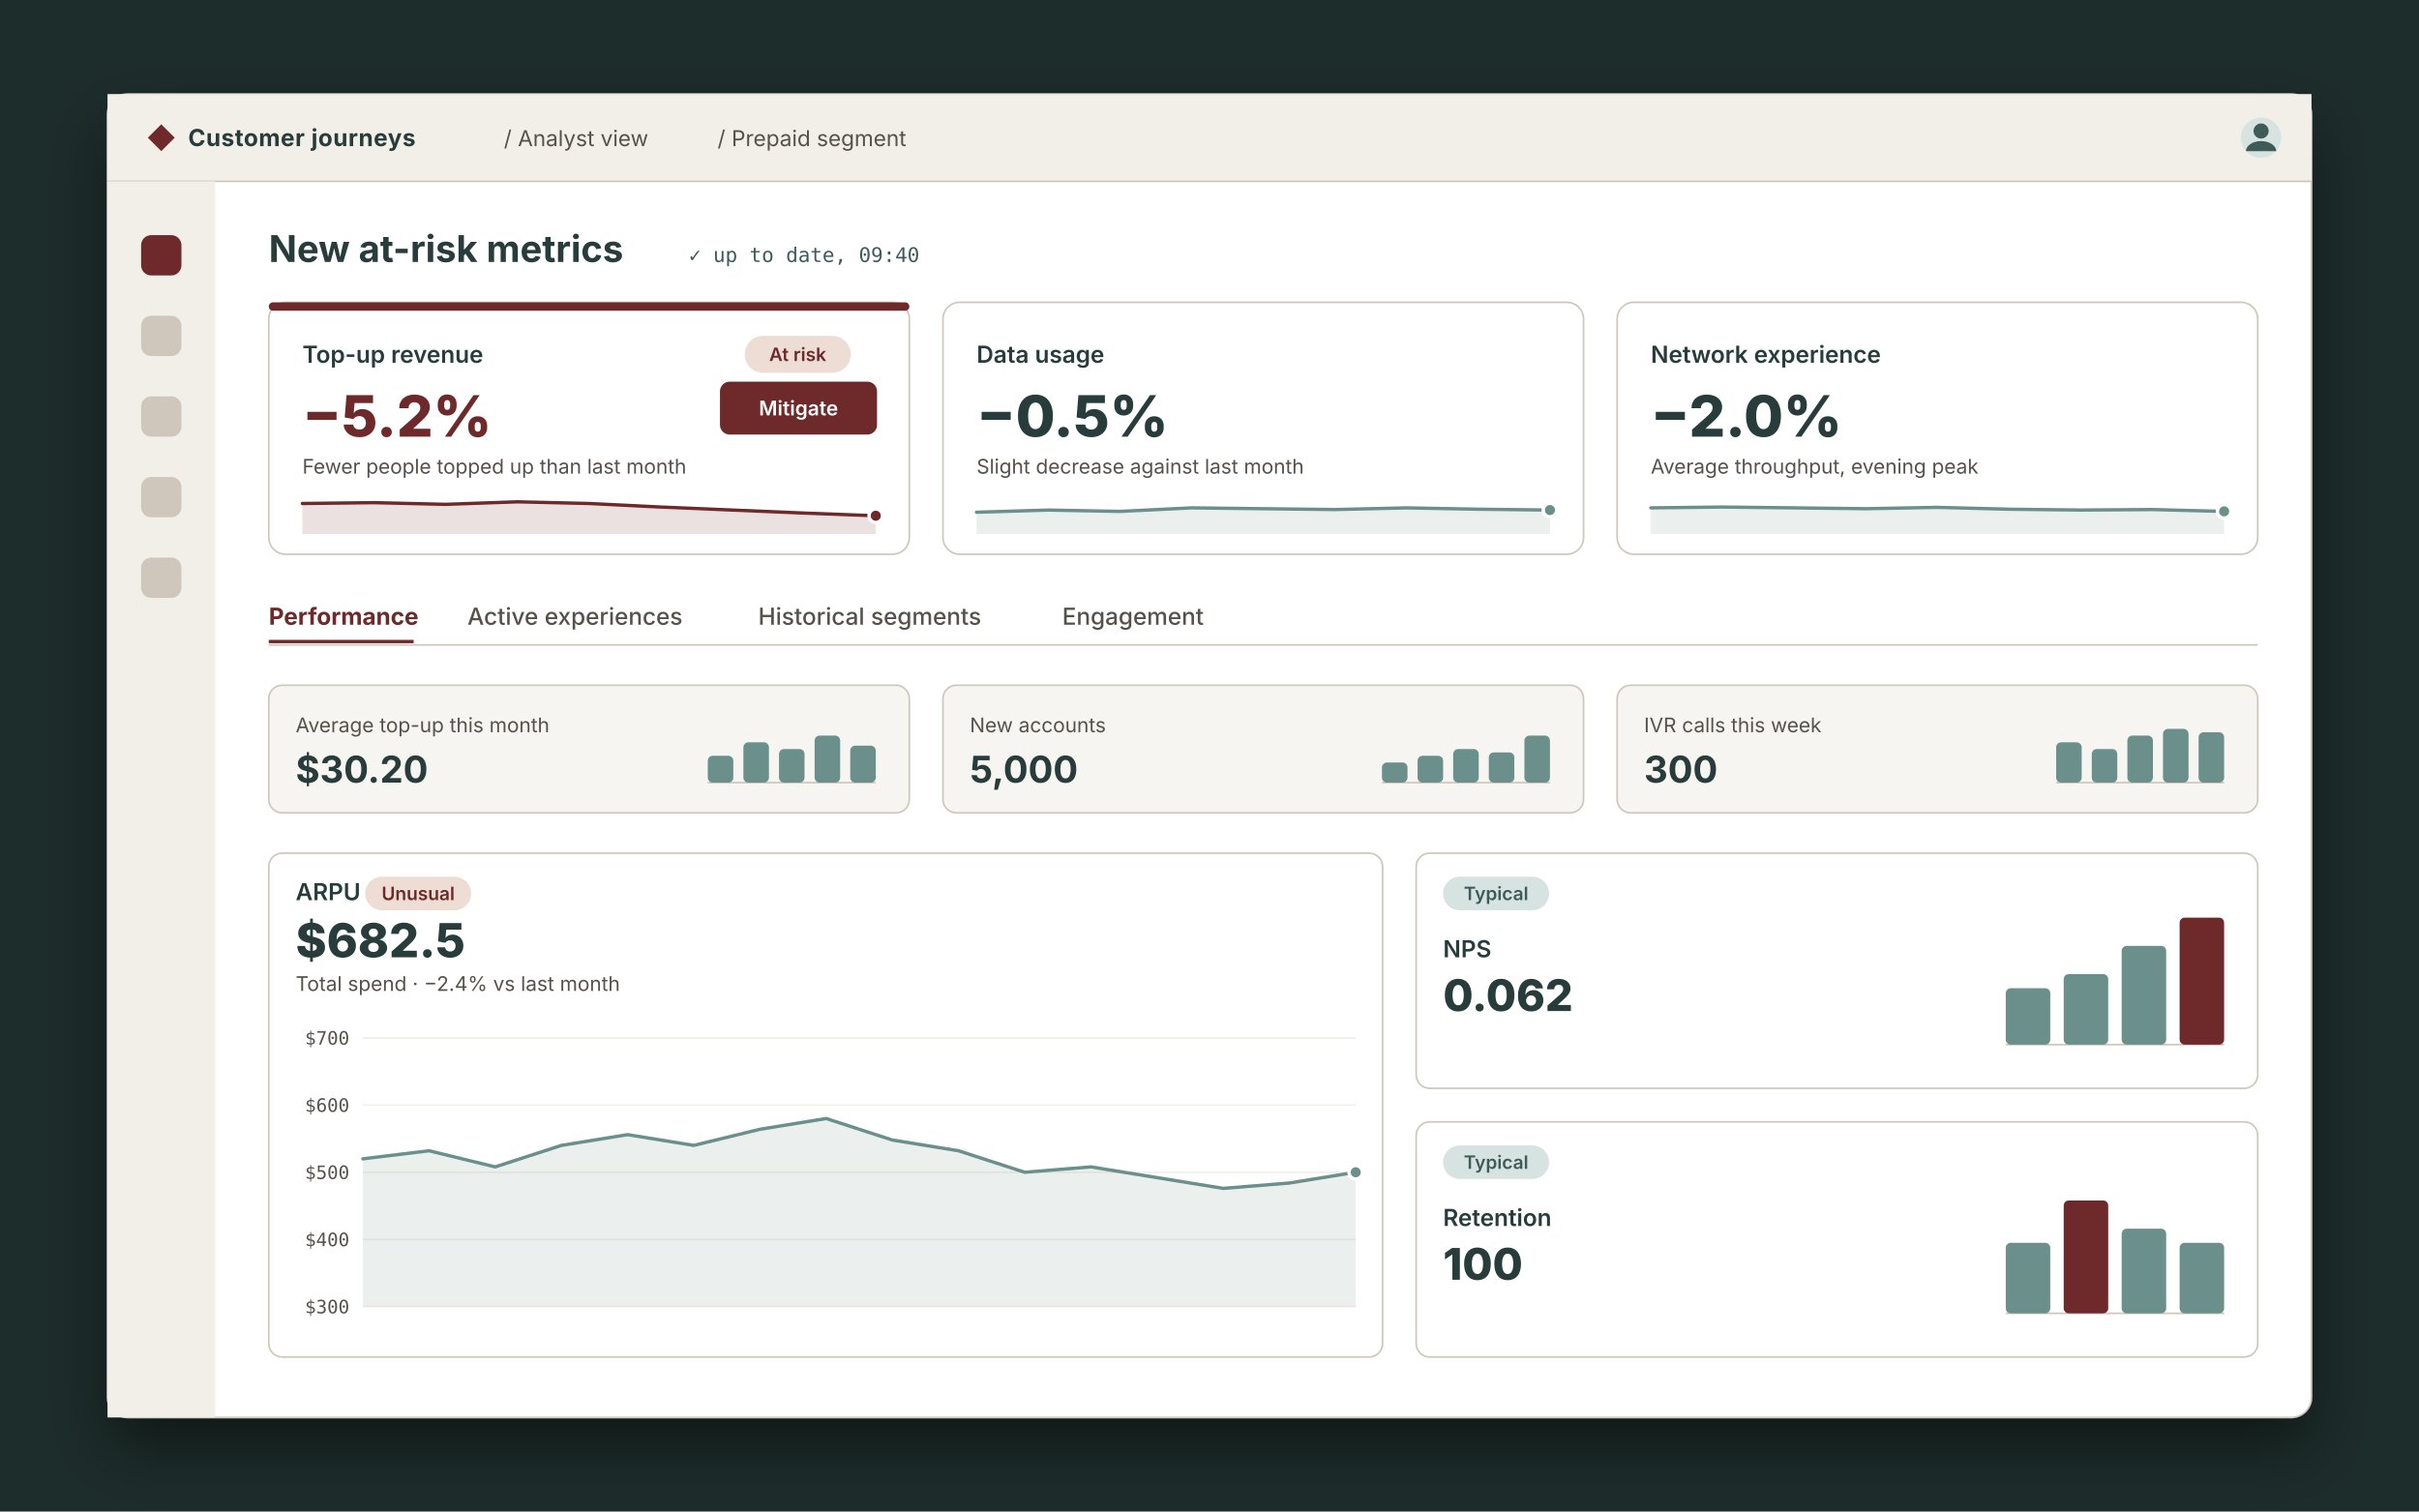
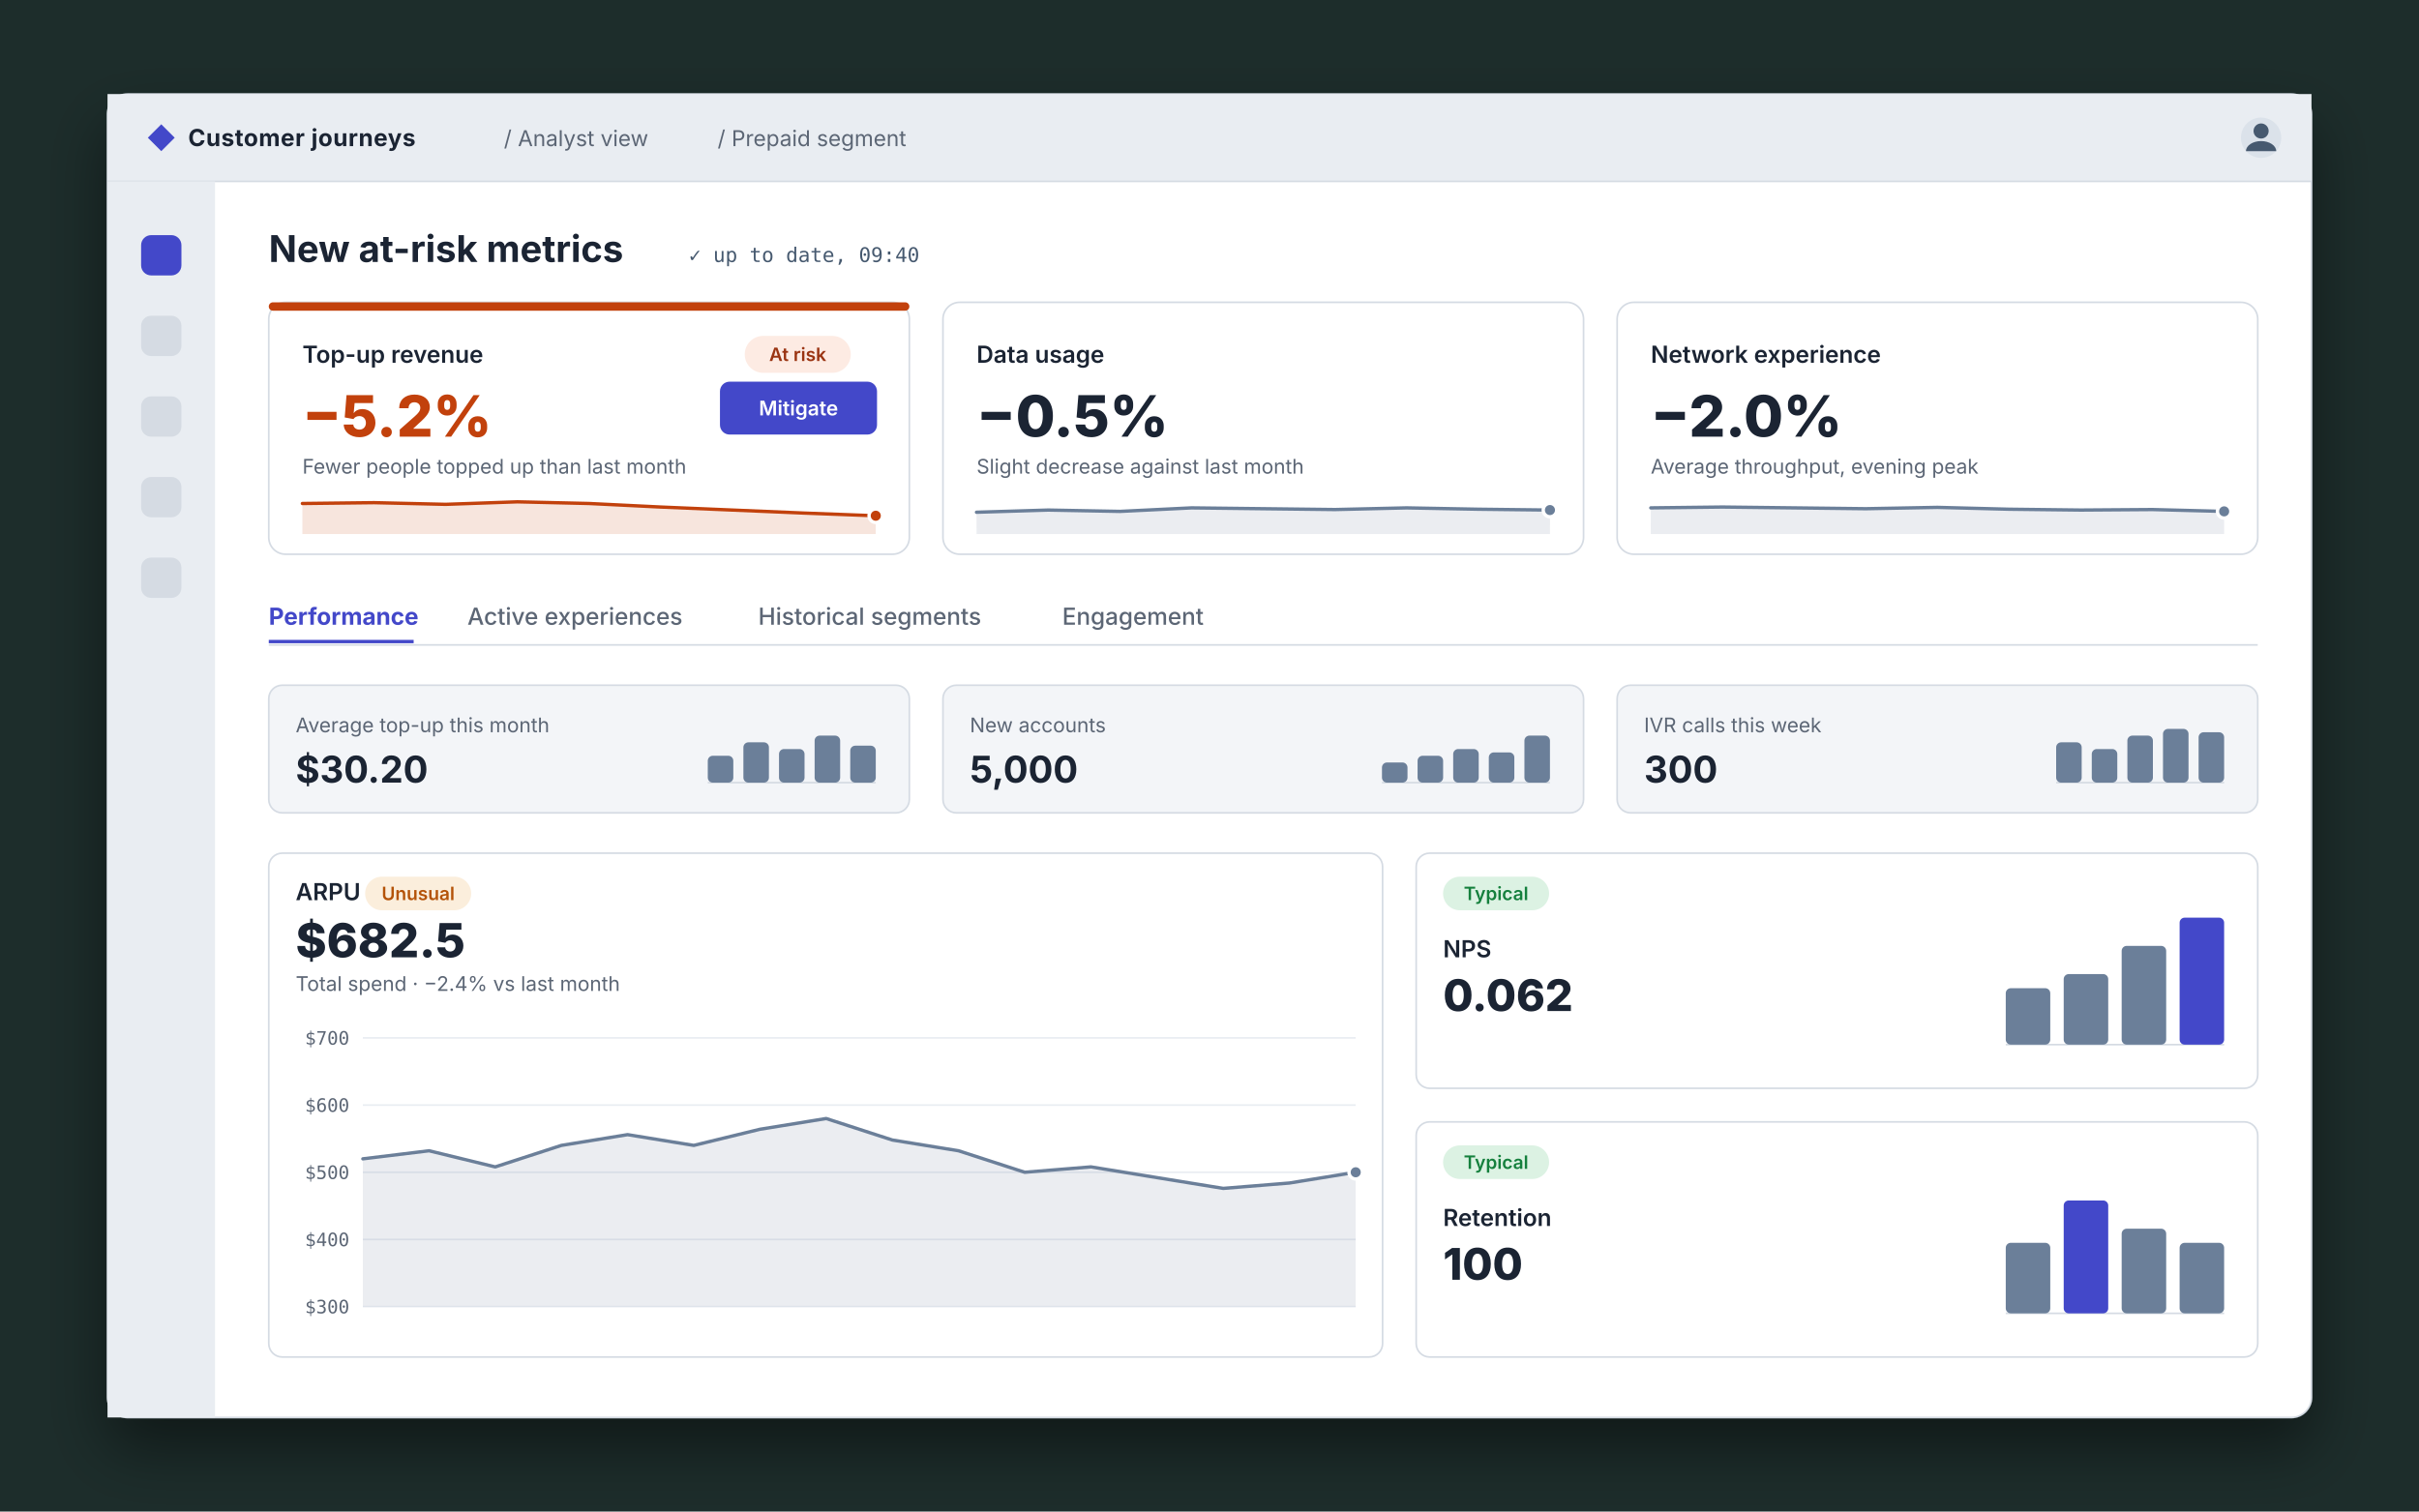
<svg xmlns="http://www.w3.org/2000/svg" viewBox="0 0 1440 900" width="1440" height="900" role="img" aria-labelledby="cj-dash-title cj-dash-desc">
  <defs>
    <filter id="cj-dash-shadow" x="-10%" y="-10%" width="120%" height="130%">
      <feDropShadow dx="0" dy="18" stdDeviation="18" flood-color="#000" flood-opacity="0.45" />
    </filter>
    <pattern id="cj-dash-grid" width="48" height="48" patternUnits="userSpaceOnUse">
      <path d="M48 0H0V48" fill="none" stroke="rgba(237,221,212,0.06)" stroke-width="1" />
    </pattern>
    <marker id="cj-dash-arrow" markerWidth="10" markerHeight="8" refX="9" refY="4" orient="auto">
-       <path d="M0 0L10 4L0 8Z" fill="#6b8f8a" />
+       <path d="M0 0L10 4L0 8Z" fill="#6b7f99" />
    </marker>
    <marker id="cj-dash-arrow-m" markerWidth="10" markerHeight="8" refX="9" refY="4" orient="auto">
-       <path d="M0 0L10 4L0 8Z" fill="#6e2a2a" />
+       <path d="M0 0L10 4L0 8Z" fill="#4348c9" />
    </marker>
    <marker id="cj-dash-arrow-r" markerWidth="10" markerHeight="8" refX="9" refY="4" orient="auto">
      <path d="M0 0L10 4L0 8Z" fill="#dbc9c9" />
    </marker>
  </defs>
  <rect width="1440" height="900" fill="#1d2d2b" />
-   <rect x="64" y="56" width="1312" height="788" rx="12" fill="#ffffff" stroke="#cfc7bb" stroke-width="1" filter="url(#cj-dash-shadow)" />
-   <rect x="64" y="56" width="1312" height="52" rx="0" fill="#f2efe9" />
-   <path d="M64 108H1376" stroke="#cfc7bb" />
-   <path d="M88 82l8-8 8 8-8 8z" fill="#6e2a2a" />
-   <text x="112" y="87" font-family="'Archivo', 'Inter', system-ui, sans-serif" font-size="14" font-weight="700" fill="#283d3b" text-anchor="start" letter-spacing="0.3">Customer journeys</text>
-   <text x="299.936" y="87" font-family="'Inter', system-ui, sans-serif" font-size="13" font-weight="400" fill="#57514b" text-anchor="start">/  Analyst view</text>
-   <text x="427.136" y="87" font-family="'Inter', system-ui, sans-serif" font-size="13" font-weight="400" fill="#57514b" text-anchor="start">/  Prepaid segment</text>
-   <circle cx="1346" cy="82" r="12" fill="#d6e3e1" />
-   <circle cx="1346" cy="78" r="4.5" fill="#3e5b58" />
-   <path d="M1337 90a9 6 0 0 1 18 0z" fill="#3e5b58" />
-   <rect x="64" y="108" width="64" height="736" rx="0" fill="#f2efe9" />
-   <rect x="84" y="140" width="24" height="24" rx="6" fill="#6e2a2a" />
-   <rect x="84" y="188" width="24" height="24" rx="6" fill="#cfc7bb" />
-   <rect x="84" y="236" width="24" height="24" rx="6" fill="#cfc7bb" />
-   <rect x="84" y="284" width="24" height="24" rx="6" fill="#cfc7bb" />
-   <rect x="84" y="332" width="24" height="24" rx="6" fill="#cfc7bb" />
-   <text x="160" y="156" font-family="'Archivo', 'Inter', system-ui, sans-serif" font-size="22" font-weight="700" fill="#283d3b" text-anchor="start">New at-risk metrics</text>
-   <text x="410.08" y="156" font-family="'IBM Plex Mono', ui-monospace, monospace" font-size="12" font-weight="400" fill="#3e5b58" text-anchor="start">✓ up to date, 09:40</text>
-   <rect x="160" y="180" width="381.333" height="150" rx="10" fill="#ffffff" stroke="#cfc7bb" stroke-width="1" />
-   <rect x="160" y="180" width="381.333" height="5" rx="2.5" fill="#6e2a2a" />
-   <text x="180" y="216" font-family="'Inter', system-ui, sans-serif" font-size="14" font-weight="600" fill="#283d3b" text-anchor="start">Top-up revenue</text>
-   <rect x="443.333" y="200" width="63.12" height="22" rx="11" fill="#edddd4" />
-   <text x="474.893" y="214.96" font-family="'Inter', system-ui, sans-serif" font-size="11" font-weight="600" fill="#6e2a2a" text-anchor="middle">At risk</text>
-   <text x="180" y="260" font-family="'Archivo', 'Inter', system-ui, sans-serif" font-size="34" font-weight="800" fill="#6e2a2a" text-anchor="start">−5.2%</text>
-   <text x="180" y="282" font-family="'Inter', system-ui, sans-serif" font-size="12" font-weight="400" fill="#57514b" text-anchor="start">Fewer people topped up than last month</text>
-   <path d="M180.0 299.8L222.7 299.3L265.3 300.3L308.0 298.8L350.7 299.8L393.3 301.9L436.0 303.7L478.7 305.5L521.3 307.1L521.333 318L180 318Z" fill="#6e2a2a" fill-opacity="0.14" />
-   <path d="M180.0 299.8L222.7 299.3L265.3 300.3L308.0 298.8L350.7 299.8L393.3 301.9L436.0 303.7L478.7 305.5L521.3 307.1" fill="none" stroke="#6e2a2a" stroke-width="2" stroke-linejoin="round" stroke-linecap="round" />
-   <circle cx="521.333" cy="307.08" r="4" fill="#6e2a2a" stroke="#ffffff" stroke-width="2" />
-   <rect x="429.333" y="228" width="92" height="30" rx="5" fill="#6e2a2a" stroke="#6e2a2a" stroke-width="1.5" />
+   <rect x="64" y="56" width="1312" height="788" rx="12" fill="#ffffff" stroke="#d5dbe3" stroke-width="1" filter="url(#cj-dash-shadow)" />
+   <rect x="64" y="56" width="1312" height="52" rx="0" fill="#e9edf2" />
+   <path d="M64 108H1376" stroke="#d5dbe3" />
+   <path d="M88 82l8-8 8 8-8 8z" fill="#4348c9" />
+   <text x="112" y="87" font-family="'Archivo', 'Inter', system-ui, sans-serif" font-size="14" font-weight="700" fill="#1b2433" text-anchor="start" letter-spacing="0.3">Customer journeys</text>
+   <text x="299.936" y="87" font-family="'Inter', system-ui, sans-serif" font-size="13" font-weight="400" fill="#5c6675" text-anchor="start">/  Analyst view</text>
+   <text x="427.136" y="87" font-family="'Inter', system-ui, sans-serif" font-size="13" font-weight="400" fill="#5c6675" text-anchor="start">/  Prepaid segment</text>
+   <circle cx="1346" cy="82" r="12" fill="#dbe2ea" />
+   <circle cx="1346" cy="78" r="4.5" fill="#46596f" />
+   <path d="M1337 90a9 6 0 0 1 18 0z" fill="#46596f" />
+   <rect x="64" y="108" width="64" height="736" rx="0" fill="#e9edf2" />
+   <rect x="84" y="140" width="24" height="24" rx="6" fill="#4348c9" />
+   <rect x="84" y="188" width="24" height="24" rx="6" fill="#d5dbe3" />
+   <rect x="84" y="236" width="24" height="24" rx="6" fill="#d5dbe3" />
+   <rect x="84" y="284" width="24" height="24" rx="6" fill="#d5dbe3" />
+   <rect x="84" y="332" width="24" height="24" rx="6" fill="#d5dbe3" />
+   <text x="160" y="156" font-family="'Archivo', 'Inter', system-ui, sans-serif" font-size="22" font-weight="700" fill="#1b2433" text-anchor="start">New at-risk metrics</text>
+   <text x="410.08" y="156" font-family="'IBM Plex Mono', ui-monospace, monospace" font-size="12" font-weight="400" fill="#46596f" text-anchor="start">✓ up to date, 09:40</text>
+   <rect x="160" y="180" width="381.333" height="150" rx="10" fill="#ffffff" stroke="#d5dbe3" stroke-width="1" />
+   <rect x="160" y="180" width="381.333" height="5" rx="2.5" fill="#c2410c" />
+   <text x="180" y="216" font-family="'Inter', system-ui, sans-serif" font-size="14" font-weight="600" fill="#1b2433" text-anchor="start">Top-up revenue</text>
+   <rect x="443.333" y="200" width="63.12" height="22" rx="11" fill="#fdebe3" />
+   <text x="474.893" y="214.96" font-family="'Inter', system-ui, sans-serif" font-size="11" font-weight="600" fill="#9a3412" text-anchor="middle">At risk</text>
+   <text x="180" y="260" font-family="'Archivo', 'Inter', system-ui, sans-serif" font-size="34" font-weight="800" fill="#c2410c" text-anchor="start">−5.2%</text>
+   <text x="180" y="282" font-family="'Inter', system-ui, sans-serif" font-size="12" font-weight="400" fill="#5c6675" text-anchor="start">Fewer people topped up than last month</text>
+   <path d="M180.0 299.8L222.7 299.3L265.3 300.3L308.0 298.8L350.7 299.8L393.3 301.9L436.0 303.7L478.7 305.5L521.3 307.1L521.333 318L180 318Z" fill="#c2410c" fill-opacity="0.14" />
+   <path d="M180.0 299.8L222.7 299.3L265.3 300.3L308.0 298.8L350.7 299.8L393.3 301.9L436.0 303.7L478.7 305.5L521.3 307.1" fill="none" stroke="#c2410c" stroke-width="2" stroke-linejoin="round" stroke-linecap="round" />
+   <circle cx="521.333" cy="307.08" r="4" fill="#c2410c" stroke="#ffffff" stroke-width="2" />
+   <rect x="429.333" y="228" width="92" height="30" rx="5" fill="#4348c9" stroke="#4348c9" stroke-width="1.5" />
  <text x="475.333" y="247.32" font-family="'Inter', system-ui, sans-serif" font-size="12" font-weight="600" fill="#ffffff" text-anchor="middle">Mitigate</text>
-   <rect x="561.333" y="180" width="381.333" height="150" rx="10" fill="#ffffff" stroke="#cfc7bb" stroke-width="1" />
-   <text x="581.333" y="216" font-family="'Inter', system-ui, sans-serif" font-size="14" font-weight="600" fill="#283d3b" text-anchor="start">Data usage</text>
-   <text x="581.333" y="260" font-family="'Archivo', 'Inter', system-ui, sans-serif" font-size="34" font-weight="800" fill="#283d3b" text-anchor="start">−0.5%</text>
-   <text x="581.333" y="282" font-family="'Inter', system-ui, sans-serif" font-size="12" font-weight="400" fill="#57514b" text-anchor="start">Slight decrease against last month</text>
-   <path d="M581.3 305.0L624.0 303.7L666.7 304.5L709.3 302.4L752.0 302.9L794.7 303.4L837.3 302.4L880.0 303.2L922.7 303.7L922.667 318L581.333 318Z" fill="#6b8f8a" fill-opacity="0.14" />
-   <path d="M581.3 305.0L624.0 303.7L666.7 304.5L709.3 302.4L752.0 302.9L794.7 303.4L837.3 302.4L880.0 303.2L922.7 303.7" fill="none" stroke="#6b8f8a" stroke-width="2" stroke-linejoin="round" stroke-linecap="round" />
-   <circle cx="922.667" cy="303.7" r="4" fill="#6b8f8a" stroke="#ffffff" stroke-width="2" />
-   <rect x="962.667" y="180" width="381.333" height="150" rx="10" fill="#ffffff" stroke="#cfc7bb" stroke-width="1" />
-   <text x="982.667" y="216" font-family="'Inter', system-ui, sans-serif" font-size="14" font-weight="600" fill="#283d3b" text-anchor="start">Network experience</text>
-   <text x="982.667" y="260" font-family="'Archivo', 'Inter', system-ui, sans-serif" font-size="34" font-weight="800" fill="#283d3b" text-anchor="start">−2.0%</text>
-   <text x="982.667" y="282" font-family="'Inter', system-ui, sans-serif" font-size="12" font-weight="400" fill="#57514b" text-anchor="start">Average throughput, evening peak</text>
-   <path d="M982.7 302.4L1025.3 301.9L1068.0 302.4L1110.7 302.9L1153.3 302.1L1196.0 303.2L1238.7 303.7L1281.3 303.4L1324.0 304.5L1324 318L982.667 318Z" fill="#6b8f8a" fill-opacity="0.14" />
-   <path d="M982.7 302.4L1025.3 301.9L1068.0 302.4L1110.7 302.9L1153.3 302.1L1196.0 303.2L1238.7 303.7L1281.3 303.4L1324.0 304.5" fill="none" stroke="#6b8f8a" stroke-width="2" stroke-linejoin="round" stroke-linecap="round" />
-   <circle cx="1324" cy="304.48" r="4" fill="#6b8f8a" stroke="#ffffff" stroke-width="2" />
-   <text x="160" y="372" font-family="'Inter', system-ui, sans-serif" font-size="14" font-weight="700" fill="#6e2a2a" text-anchor="start">Performance</text>
-   <path d="M160 382H246.24" stroke="#6e2a2a" stroke-width="2" />
-   <text x="278.24" y="372" font-family="'Inter', system-ui, sans-serif" font-size="14" font-weight="500" fill="#57514b" text-anchor="start">Active experiences</text>
-   <text x="451.36" y="372" font-family="'Inter', system-ui, sans-serif" font-size="14" font-weight="500" fill="#57514b" text-anchor="start">Historical segments</text>
-   <text x="632.32" y="372" font-family="'Inter', system-ui, sans-serif" font-size="14" font-weight="500" fill="#57514b" text-anchor="start">Engagement</text>
-   <path d="M160 384H1344" stroke="#cfc7bb" />
-   <rect x="160" y="408" width="381.333" height="76" rx="8" fill="#f7f5f1" stroke="#cfc7bb" stroke-width="1" />
-   <text x="176" y="436" font-family="'Inter', system-ui, sans-serif" font-size="12" font-weight="400" fill="#57514b" text-anchor="start">Average top-up this month</text>
-   <text x="176" y="466" font-family="'Archivo', 'Inter', system-ui, sans-serif" font-size="22" font-weight="700" fill="#283d3b" text-anchor="start">$30.20</text>
-   <path d="M421.333 466H521.333" stroke="#cfc7bb" />
-   <rect x="421.333" y="450" width="15.2" height="16" rx="3" fill="#6b8f8a" />
-   <rect x="442.533" y="442" width="15.2" height="24" rx="3" fill="#6b8f8a" />
-   <rect x="463.733" y="446" width="15.2" height="20" rx="3" fill="#6b8f8a" />
-   <rect x="484.933" y="438" width="15.2" height="28" rx="3" fill="#6b8f8a" />
-   <rect x="506.133" y="444" width="15.2" height="22" rx="3" fill="#6b8f8a" />
-   <rect x="561.333" y="408" width="381.333" height="76" rx="8" fill="#f7f5f1" stroke="#cfc7bb" stroke-width="1" />
-   <text x="577.333" y="436" font-family="'Inter', system-ui, sans-serif" font-size="12" font-weight="400" fill="#57514b" text-anchor="start">New accounts</text>
-   <text x="577.333" y="466" font-family="'Archivo', 'Inter', system-ui, sans-serif" font-size="22" font-weight="700" fill="#283d3b" text-anchor="start">5,000</text>
-   <path d="M822.667 466H922.667" stroke="#cfc7bb" />
-   <rect x="822.667" y="454" width="15.2" height="12" rx="3" fill="#6b8f8a" />
-   <rect x="843.867" y="450" width="15.2" height="16" rx="3" fill="#6b8f8a" />
-   <rect x="865.067" y="446" width="15.2" height="20" rx="3" fill="#6b8f8a" />
-   <rect x="886.267" y="448" width="15.2" height="18" rx="3" fill="#6b8f8a" />
-   <rect x="907.467" y="438" width="15.2" height="28" rx="3" fill="#6b8f8a" />
-   <rect x="962.667" y="408" width="381.333" height="76" rx="8" fill="#f7f5f1" stroke="#cfc7bb" stroke-width="1" />
-   <text x="978.667" y="436" font-family="'Inter', system-ui, sans-serif" font-size="12" font-weight="400" fill="#57514b" text-anchor="start">IVR calls this week</text>
-   <text x="978.667" y="466" font-family="'Archivo', 'Inter', system-ui, sans-serif" font-size="22" font-weight="700" fill="#283d3b" text-anchor="start">300</text>
-   <path d="M1224 466H1324" stroke="#cfc7bb" />
-   <rect x="1224" y="442" width="15.2" height="24" rx="3" fill="#6b8f8a" />
-   <rect x="1245.2" y="446" width="15.2" height="20" rx="3" fill="#6b8f8a" />
-   <rect x="1266.4" y="438" width="15.2" height="28" rx="3" fill="#6b8f8a" />
-   <rect x="1287.6" y="434" width="15.2" height="32" rx="3" fill="#6b8f8a" />
-   <rect x="1308.8" y="436" width="15.2" height="30" rx="3" fill="#6b8f8a" />
-   <rect x="160" y="508" width="663.04" height="300" rx="8" fill="#ffffff" stroke="#cfc7bb" stroke-width="1" />
-   <text x="176" y="536" font-family="'Inter', system-ui, sans-serif" font-size="14" font-weight="600" fill="#283d3b" text-anchor="start">ARPU</text>
-   <rect x="217.36" y="522" width="63.12" height="20" rx="10" fill="#edddd4" />
-   <text x="248.92" y="535.96" font-family="'Inter', system-ui, sans-serif" font-size="11" font-weight="600" fill="#6e2a2a" text-anchor="middle">Unusual</text>
-   <text x="176" y="570" font-family="'Archivo', 'Inter', system-ui, sans-serif" font-size="28" font-weight="800" fill="#283d3b" text-anchor="start">$682.5</text>
-   <text x="176" y="590" font-family="'Inter', system-ui, sans-serif" font-size="12" font-weight="400" fill="#57514b" text-anchor="start">Total spend · −2.4% vs last month</text>
-   <path d="M216 618H807.04" stroke="#f2efe9" />
-   <text x="208" y="622" font-family="'IBM Plex Mono', ui-monospace, monospace" font-size="11" font-weight="400" fill="#57514b" text-anchor="end">$700</text>
-   <path d="M216 658H807.04" stroke="#f2efe9" />
-   <text x="208" y="662" font-family="'IBM Plex Mono', ui-monospace, monospace" font-size="11" font-weight="400" fill="#57514b" text-anchor="end">$600</text>
-   <path d="M216 698H807.04" stroke="#f2efe9" />
-   <text x="208" y="702" font-family="'IBM Plex Mono', ui-monospace, monospace" font-size="11" font-weight="400" fill="#57514b" text-anchor="end">$500</text>
-   <path d="M216 738H807.04" stroke="#f2efe9" />
-   <text x="208" y="742" font-family="'IBM Plex Mono', ui-monospace, monospace" font-size="11" font-weight="400" fill="#57514b" text-anchor="end">$400</text>
-   <path d="M216 778H807.04" stroke="#f2efe9" />
-   <text x="208" y="782" font-family="'IBM Plex Mono', ui-monospace, monospace" font-size="11" font-weight="400" fill="#57514b" text-anchor="end">$300</text>
-   <path d="M216.0 690.0L255.4 685.2L294.8 694.8L334.2 682.0L373.6 675.6L413.0 682.0L452.4 672.4L491.8 666.0L531.2 678.8L570.6 685.2L610.0 698.0L649.4 694.8L688.8 701.2L728.2 707.6L767.6 704.4L807.0 698.0L807.04 778L216 778Z" fill="#6b8f8a" fill-opacity="0.14" />
-   <path d="M216.0 690.0L255.4 685.2L294.8 694.8L334.2 682.0L373.6 675.6L413.0 682.0L452.4 672.4L491.8 666.0L531.2 678.8L570.6 685.2L610.0 698.0L649.4 694.8L688.8 701.2L728.2 707.6L767.6 704.4L807.0 698.0" fill="none" stroke="#6b8f8a" stroke-width="2" stroke-linejoin="round" stroke-linecap="round" />
-   <circle cx="807.04" cy="698" r="4" fill="#6b8f8a" stroke="#ffffff" stroke-width="2" />
-   <rect x="843.04" y="508" width="500.96" height="140" rx="8" fill="#ffffff" stroke="#cfc7bb" stroke-width="1" />
-   <rect x="859.04" y="522" width="63.12" height="20" rx="10" fill="#d6e3e1" />
-   <text x="890.6" y="535.96" font-family="'Inter', system-ui, sans-serif" font-size="11" font-weight="600" fill="#3e5b58" text-anchor="middle">Typical</text>
-   <text x="859.04" y="570" font-family="'Inter', system-ui, sans-serif" font-size="14" font-weight="600" fill="#283d3b" text-anchor="start">NPS</text>
-   <text x="859.04" y="602" font-family="'Archivo', 'Inter', system-ui, sans-serif" font-size="26" font-weight="800" fill="#283d3b" text-anchor="start">0.062</text>
-   <path d="M1194 622H1324" stroke="#cfc7bb" />
-   <rect x="1194" y="588.4" width="26.5" height="33.6" rx="3" fill="#6b8f8a" />
-   <rect x="1228.5" y="580" width="26.5" height="42" rx="3" fill="#6b8f8a" />
-   <rect x="1263" y="563.2" width="26.5" height="58.8" rx="3" fill="#6b8f8a" />
-   <rect x="1297.5" y="546.4" width="26.5" height="75.6" rx="3" fill="#6e2a2a" />
-   <rect x="843.04" y="668" width="500.96" height="140" rx="8" fill="#ffffff" stroke="#cfc7bb" stroke-width="1" />
-   <rect x="859.04" y="682" width="63.12" height="20" rx="10" fill="#d6e3e1" />
-   <text x="890.6" y="695.96" font-family="'Inter', system-ui, sans-serif" font-size="11" font-weight="600" fill="#3e5b58" text-anchor="middle">Typical</text>
-   <text x="859.04" y="730" font-family="'Inter', system-ui, sans-serif" font-size="14" font-weight="600" fill="#283d3b" text-anchor="start">Retention</text>
-   <text x="859.04" y="762" font-family="'Archivo', 'Inter', system-ui, sans-serif" font-size="26" font-weight="800" fill="#283d3b" text-anchor="start">100</text>
-   <path d="M1194 782H1324" stroke="#cfc7bb" />
-   <rect x="1194" y="740" width="26.5" height="42" rx="3" fill="#6b8f8a" />
-   <rect x="1228.5" y="714.8" width="26.5" height="67.2" rx="3" fill="#6e2a2a" />
-   <rect x="1263" y="731.6" width="26.5" height="50.4" rx="3" fill="#6b8f8a" />
-   <rect x="1297.5" y="740" width="26.5" height="42" rx="3" fill="#6b8f8a" />
+   <rect x="561.333" y="180" width="381.333" height="150" rx="10" fill="#ffffff" stroke="#d5dbe3" stroke-width="1" />
+   <text x="581.333" y="216" font-family="'Inter', system-ui, sans-serif" font-size="14" font-weight="600" fill="#1b2433" text-anchor="start">Data usage</text>
+   <text x="581.333" y="260" font-family="'Archivo', 'Inter', system-ui, sans-serif" font-size="34" font-weight="800" fill="#1b2433" text-anchor="start">−0.5%</text>
+   <text x="581.333" y="282" font-family="'Inter', system-ui, sans-serif" font-size="12" font-weight="400" fill="#5c6675" text-anchor="start">Slight decrease against last month</text>
+   <path d="M581.3 305.0L624.0 303.7L666.7 304.5L709.3 302.4L752.0 302.9L794.7 303.4L837.3 302.4L880.0 303.2L922.7 303.7L922.667 318L581.333 318Z" fill="#6b7f99" fill-opacity="0.14" />
+   <path d="M581.3 305.0L624.0 303.7L666.7 304.5L709.3 302.4L752.0 302.9L794.7 303.4L837.3 302.4L880.0 303.2L922.7 303.7" fill="none" stroke="#6b7f99" stroke-width="2" stroke-linejoin="round" stroke-linecap="round" />
+   <circle cx="922.667" cy="303.7" r="4" fill="#6b7f99" stroke="#ffffff" stroke-width="2" />
+   <rect x="962.667" y="180" width="381.333" height="150" rx="10" fill="#ffffff" stroke="#d5dbe3" stroke-width="1" />
+   <text x="982.667" y="216" font-family="'Inter', system-ui, sans-serif" font-size="14" font-weight="600" fill="#1b2433" text-anchor="start">Network experience</text>
+   <text x="982.667" y="260" font-family="'Archivo', 'Inter', system-ui, sans-serif" font-size="34" font-weight="800" fill="#1b2433" text-anchor="start">−2.0%</text>
+   <text x="982.667" y="282" font-family="'Inter', system-ui, sans-serif" font-size="12" font-weight="400" fill="#5c6675" text-anchor="start">Average throughput, evening peak</text>
+   <path d="M982.7 302.4L1025.3 301.9L1068.0 302.4L1110.7 302.9L1153.3 302.1L1196.0 303.2L1238.7 303.7L1281.3 303.4L1324.0 304.5L1324 318L982.667 318Z" fill="#6b7f99" fill-opacity="0.14" />
+   <path d="M982.7 302.4L1025.3 301.9L1068.0 302.4L1110.7 302.9L1153.3 302.1L1196.0 303.2L1238.7 303.7L1281.3 303.4L1324.0 304.5" fill="none" stroke="#6b7f99" stroke-width="2" stroke-linejoin="round" stroke-linecap="round" />
+   <circle cx="1324" cy="304.48" r="4" fill="#6b7f99" stroke="#ffffff" stroke-width="2" />
+   <text x="160" y="372" font-family="'Inter', system-ui, sans-serif" font-size="14" font-weight="700" fill="#4348c9" text-anchor="start">Performance</text>
+   <path d="M160 382H246.24" stroke="#4348c9" stroke-width="2" />
+   <text x="278.24" y="372" font-family="'Inter', system-ui, sans-serif" font-size="14" font-weight="500" fill="#5c6675" text-anchor="start">Active experiences</text>
+   <text x="451.36" y="372" font-family="'Inter', system-ui, sans-serif" font-size="14" font-weight="500" fill="#5c6675" text-anchor="start">Historical segments</text>
+   <text x="632.32" y="372" font-family="'Inter', system-ui, sans-serif" font-size="14" font-weight="500" fill="#5c6675" text-anchor="start">Engagement</text>
+   <path d="M160 384H1344" stroke="#d5dbe3" />
+   <rect x="160" y="408" width="381.333" height="76" rx="8" fill="#f3f5f8" stroke="#d5dbe3" stroke-width="1" />
+   <text x="176" y="436" font-family="'Inter', system-ui, sans-serif" font-size="12" font-weight="400" fill="#5c6675" text-anchor="start">Average top-up this month</text>
+   <text x="176" y="466" font-family="'Archivo', 'Inter', system-ui, sans-serif" font-size="22" font-weight="700" fill="#1b2433" text-anchor="start">$30.20</text>
+   <path d="M421.333 466H521.333" stroke="#d5dbe3" />
+   <rect x="421.333" y="450" width="15.2" height="16" rx="3" fill="#6b7f99" />
+   <rect x="442.533" y="442" width="15.2" height="24" rx="3" fill="#6b7f99" />
+   <rect x="463.733" y="446" width="15.2" height="20" rx="3" fill="#6b7f99" />
+   <rect x="484.933" y="438" width="15.2" height="28" rx="3" fill="#6b7f99" />
+   <rect x="506.133" y="444" width="15.2" height="22" rx="3" fill="#6b7f99" />
+   <rect x="561.333" y="408" width="381.333" height="76" rx="8" fill="#f3f5f8" stroke="#d5dbe3" stroke-width="1" />
+   <text x="577.333" y="436" font-family="'Inter', system-ui, sans-serif" font-size="12" font-weight="400" fill="#5c6675" text-anchor="start">New accounts</text>
+   <text x="577.333" y="466" font-family="'Archivo', 'Inter', system-ui, sans-serif" font-size="22" font-weight="700" fill="#1b2433" text-anchor="start">5,000</text>
+   <path d="M822.667 466H922.667" stroke="#d5dbe3" />
+   <rect x="822.667" y="454" width="15.2" height="12" rx="3" fill="#6b7f99" />
+   <rect x="843.867" y="450" width="15.2" height="16" rx="3" fill="#6b7f99" />
+   <rect x="865.067" y="446" width="15.2" height="20" rx="3" fill="#6b7f99" />
+   <rect x="886.267" y="448" width="15.2" height="18" rx="3" fill="#6b7f99" />
+   <rect x="907.467" y="438" width="15.2" height="28" rx="3" fill="#6b7f99" />
+   <rect x="962.667" y="408" width="381.333" height="76" rx="8" fill="#f3f5f8" stroke="#d5dbe3" stroke-width="1" />
+   <text x="978.667" y="436" font-family="'Inter', system-ui, sans-serif" font-size="12" font-weight="400" fill="#5c6675" text-anchor="start">IVR calls this week</text>
+   <text x="978.667" y="466" font-family="'Archivo', 'Inter', system-ui, sans-serif" font-size="22" font-weight="700" fill="#1b2433" text-anchor="start">300</text>
+   <path d="M1224 466H1324" stroke="#d5dbe3" />
+   <rect x="1224" y="442" width="15.2" height="24" rx="3" fill="#6b7f99" />
+   <rect x="1245.2" y="446" width="15.2" height="20" rx="3" fill="#6b7f99" />
+   <rect x="1266.4" y="438" width="15.2" height="28" rx="3" fill="#6b7f99" />
+   <rect x="1287.6" y="434" width="15.2" height="32" rx="3" fill="#6b7f99" />
+   <rect x="1308.8" y="436" width="15.2" height="30" rx="3" fill="#6b7f99" />
+   <rect x="160" y="508" width="663.04" height="300" rx="8" fill="#ffffff" stroke="#d5dbe3" stroke-width="1" />
+   <text x="176" y="536" font-family="'Inter', system-ui, sans-serif" font-size="14" font-weight="600" fill="#1b2433" text-anchor="start">ARPU</text>
+   <rect x="217.36" y="522" width="63.12" height="20" rx="10" fill="#fbeedc" />
+   <text x="248.92" y="535.96" font-family="'Inter', system-ui, sans-serif" font-size="11" font-weight="600" fill="#b45309" text-anchor="middle">Unusual</text>
+   <text x="176" y="570" font-family="'Archivo', 'Inter', system-ui, sans-serif" font-size="28" font-weight="800" fill="#1b2433" text-anchor="start">$682.5</text>
+   <text x="176" y="590" font-family="'Inter', system-ui, sans-serif" font-size="12" font-weight="400" fill="#5c6675" text-anchor="start">Total spend · −2.4% vs last month</text>
+   <path d="M216 618H807.04" stroke="#e9edf2" />
+   <text x="208" y="622" font-family="'IBM Plex Mono', ui-monospace, monospace" font-size="11" font-weight="400" fill="#5c6675" text-anchor="end">$700</text>
+   <path d="M216 658H807.04" stroke="#e9edf2" />
+   <text x="208" y="662" font-family="'IBM Plex Mono', ui-monospace, monospace" font-size="11" font-weight="400" fill="#5c6675" text-anchor="end">$600</text>
+   <path d="M216 698H807.04" stroke="#e9edf2" />
+   <text x="208" y="702" font-family="'IBM Plex Mono', ui-monospace, monospace" font-size="11" font-weight="400" fill="#5c6675" text-anchor="end">$500</text>
+   <path d="M216 738H807.04" stroke="#e9edf2" />
+   <text x="208" y="742" font-family="'IBM Plex Mono', ui-monospace, monospace" font-size="11" font-weight="400" fill="#5c6675" text-anchor="end">$400</text>
+   <path d="M216 778H807.04" stroke="#e9edf2" />
+   <text x="208" y="782" font-family="'IBM Plex Mono', ui-monospace, monospace" font-size="11" font-weight="400" fill="#5c6675" text-anchor="end">$300</text>
+   <path d="M216.0 690.0L255.4 685.2L294.8 694.8L334.2 682.0L373.6 675.6L413.0 682.0L452.4 672.4L491.8 666.0L531.2 678.8L570.6 685.2L610.0 698.0L649.4 694.8L688.8 701.2L728.2 707.6L767.6 704.4L807.0 698.0L807.04 778L216 778Z" fill="#6b7f99" fill-opacity="0.14" />
+   <path d="M216.0 690.0L255.4 685.2L294.8 694.8L334.2 682.0L373.6 675.6L413.0 682.0L452.4 672.4L491.8 666.0L531.2 678.8L570.6 685.2L610.0 698.0L649.4 694.8L688.8 701.2L728.2 707.6L767.6 704.4L807.0 698.0" fill="none" stroke="#6b7f99" stroke-width="2" stroke-linejoin="round" stroke-linecap="round" />
+   <circle cx="807.04" cy="698" r="4" fill="#6b7f99" stroke="#ffffff" stroke-width="2" />
+   <rect x="843.04" y="508" width="500.96" height="140" rx="8" fill="#ffffff" stroke="#d5dbe3" stroke-width="1" />
+   <rect x="859.04" y="522" width="63.12" height="20" rx="10" fill="#dcf2e3" />
+   <text x="890.6" y="535.96" font-family="'Inter', system-ui, sans-serif" font-size="11" font-weight="600" fill="#15803d" text-anchor="middle">Typical</text>
+   <text x="859.04" y="570" font-family="'Inter', system-ui, sans-serif" font-size="14" font-weight="600" fill="#1b2433" text-anchor="start">NPS</text>
+   <text x="859.04" y="602" font-family="'Archivo', 'Inter', system-ui, sans-serif" font-size="26" font-weight="800" fill="#1b2433" text-anchor="start">0.062</text>
+   <path d="M1194 622H1324" stroke="#d5dbe3" />
+   <rect x="1194" y="588.4" width="26.5" height="33.6" rx="3" fill="#6b7f99" />
+   <rect x="1228.5" y="580" width="26.5" height="42" rx="3" fill="#6b7f99" />
+   <rect x="1263" y="563.2" width="26.5" height="58.8" rx="3" fill="#6b7f99" />
+   <rect x="1297.5" y="546.4" width="26.5" height="75.6" rx="3" fill="#4348c9" />
+   <rect x="843.04" y="668" width="500.96" height="140" rx="8" fill="#ffffff" stroke="#d5dbe3" stroke-width="1" />
+   <rect x="859.04" y="682" width="63.12" height="20" rx="10" fill="#dcf2e3" />
+   <text x="890.6" y="695.96" font-family="'Inter', system-ui, sans-serif" font-size="11" font-weight="600" fill="#15803d" text-anchor="middle">Typical</text>
+   <text x="859.04" y="730" font-family="'Inter', system-ui, sans-serif" font-size="14" font-weight="600" fill="#1b2433" text-anchor="start">Retention</text>
+   <text x="859.04" y="762" font-family="'Archivo', 'Inter', system-ui, sans-serif" font-size="26" font-weight="800" fill="#1b2433" text-anchor="start">100</text>
+   <path d="M1194 782H1324" stroke="#d5dbe3" />
+   <rect x="1194" y="740" width="26.5" height="42" rx="3" fill="#6b7f99" />
+   <rect x="1228.5" y="714.8" width="26.5" height="67.2" rx="3" fill="#4348c9" />
+   <rect x="1263" y="731.6" width="26.5" height="50.4" rx="3" fill="#6b7f99" />
+   <rect x="1297.5" y="740" width="26.5" height="42" rx="3" fill="#6b7f99" />
</svg>
